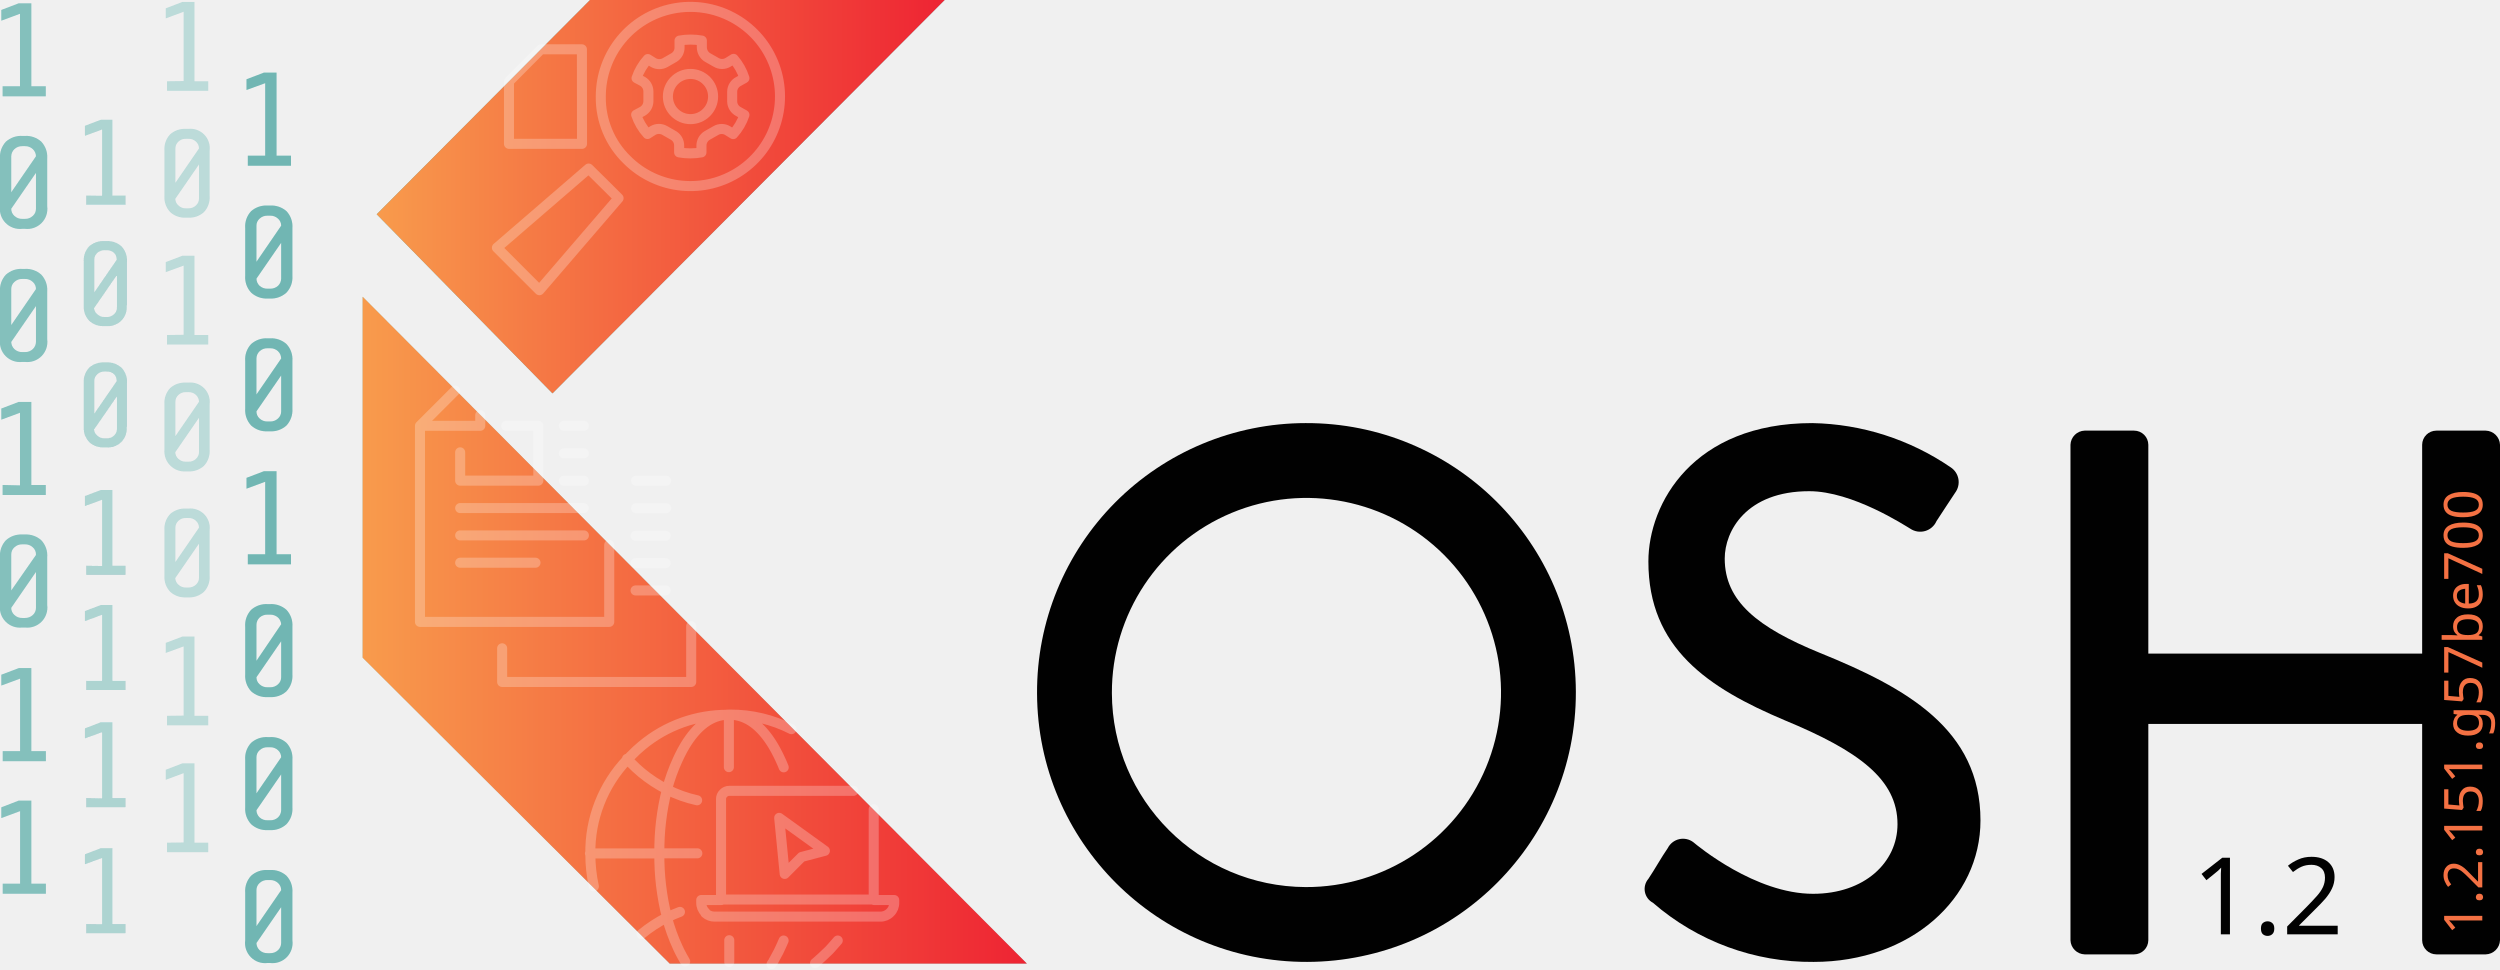
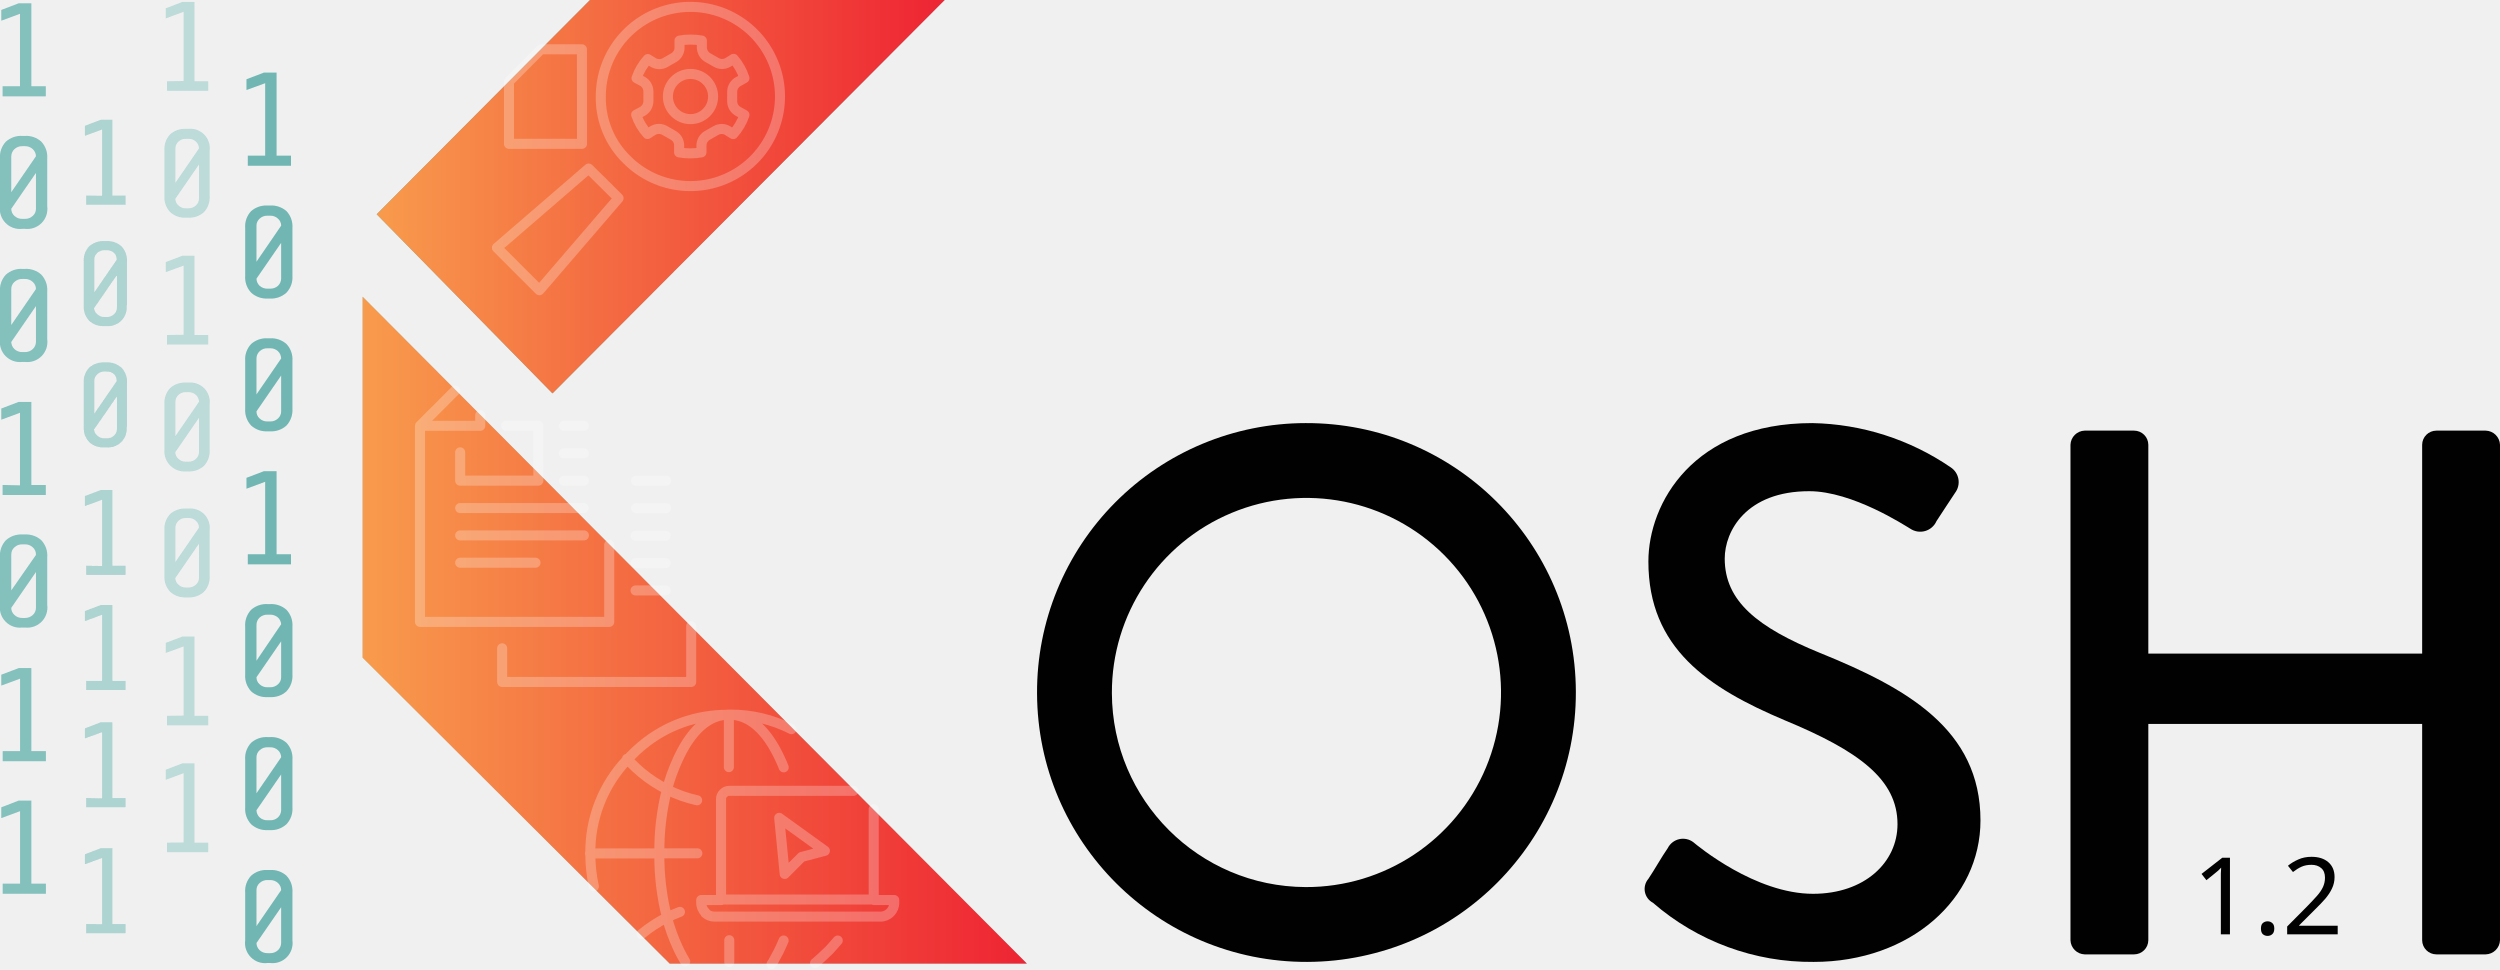
<svg xmlns="http://www.w3.org/2000/svg" xmlns:xlink="http://www.w3.org/1999/xlink" viewBox="0 0 248.88 96.48" version="1.1" id="svg4966">
  <defs id="defs4779">
    <style id="style4771">.cls-1{isolation:isolate;}.cls-2{fill:#010101;}.cls-10,.cls-12,.cls-3{fill:#afdedc;}.cls-10,.cls-11,.cls-12,.cls-13,.cls-3,.cls-9{mix-blend-mode:multiply;}.cls-4{fill:url(#New_Gradient_Swatch_copy_3);}.cls-5{fill:url(#New_Gradient_Swatch_copy_3-2);}.cls-6{opacity:0.25;}.cls-7,.cls-8{fill:none;stroke:#fff;stroke-linecap:round;stroke-linejoin:round;}.cls-7{fill-rule:evenodd;}.cls-10{opacity:0.7;}.cls-11,.cls-12{opacity:0.5;}.cls-13{opacity:0.65;}</style>
    <linearGradient id="New_Gradient_Swatch_copy_3" x1="37.5" y1="19.58" x2="94.04" y2="19.58" gradientUnits="userSpaceOnUse">
      <stop offset="0" stop-color="#f89b4c" id="stop4773" />
      <stop offset="1" stop-color="#ee2433" id="stop4775" />
    </linearGradient>
    <linearGradient id="New_Gradient_Swatch_copy_3-2" x1="36.1" y1="62.73" x2="102.23" y2="62.73" xlink:href="#New_Gradient_Swatch_copy_3" />
    <linearGradient xlink:href="#New_Gradient_Swatch_copy_3" id="linearGradient4972" gradientUnits="userSpaceOnUse" x1="37.5" y1="19.58" x2="94.04" y2="19.58" />
  </defs>
  <path class="cls-2" d="m 129.98,42.12 a 26.82,26.82 0 1 1 -26.74,26.89 26.77,26.77 0 0 1 26.74,-26.89 z m 0,46.19 a 19.37,19.37 0 1 0 -19.29,-19.3 19.37,19.37 0 0 0 19.29,19.3 z" id="path4781" style="isolation:isolate;fill:#010101" />
  <path class="cls-2" d="m 164.1,87.49 c 0.67,-1 1.26,-2.09 1.93,-3.06 a 1.7,1.7 0 0 1 2.54,-0.59 c 0.44,0.37 6.18,5.14 11.92,5.14 5.14,0 8.41,-3.13 8.41,-6.93 0,-4.47 -3.87,-7.3 -11.24,-10.35 -7.6,-3.21 -13.56,-7.16 -13.56,-15.8 0,-5.81 4.47,-13.78 16.31,-13.78 a 25.21,25.21 0 0 1 13.78,4.4 1.76,1.76 0 0 1 0.45,2.53 c -0.6,0.89 -1.27,1.94 -1.86,2.83 a 1.77,1.77 0 0 1 -2.61,0.75 c -0.52,-0.3 -5.74,-3.73 -10.06,-3.73 -6.25,0 -8.41,3.95 -8.41,6.71 0,4.24 3.27,6.85 9.46,9.38 8.64,3.5 16,7.6 16,16.69 0,7.75 -6.92,14.08 -16.61,14.08 a 24.07,24.07 0 0 1 -16,-5.89 1.55,1.55 0 0 1 -0.45,-2.38 z" id="path4783" style="isolation:isolate;fill:#010101" />
  <polygon class="cls-3" points="36.1,29.54 36.1,65.47 66.67,95.93 102.23,95.93 " id="polygon4793" style="isolation:isolate;mix-blend-mode:multiply;fill:#afdedc" />
  <polygon class="cls-3" points="55,39.16 94.04,0 58.74,0 37.5,21.33 " id="polygon4795" style="isolation:isolate;mix-blend-mode:multiply;fill:#afdedc" />
  <polygon class="cls-3" points="55,39.16 94.04,0 58.74,0 37.5,21.33 " id="polygon4797" style="isolation:isolate;mix-blend-mode:multiply;fill:#afdedc" />
  <polygon class="cls-4" points="55,39.16 94.04,0 58.74,0 37.5,21.33 " id="polygon4799" style="isolation:isolate;fill:url(#linearGradient4972)" />
  <polygon class="cls-5" points="36.1,29.54 36.1,65.47 66.67,95.93 102.23,95.93 " id="polygon4801" style="isolation:isolate;fill:url(#New_Gradient_Swatch_copy_3-2)" />
  <g class="cls-6" id="g4805" style="opacity:0.25;isolation:isolate">
    <path class="cls-7" d="m 140,443.25 v 2.82 h 7.78 v -5.46 h -3.2 m 7.74,5.47 h -2 m 0,-2.73 h 2 m 0,-2.74 h -2 M 140,448.8 h 12.3 M 142,439.55 v 1.06 h -6 v 19.52 h 18.84 v -7.67 M 136,440.61 l 3.51,-3.51 m 18,11.71 h 3 m 0,-2.73 h -3 m -13.33,16.68 v 3.35 H 163 v -5.56 m -23,-6.31 h 7.5 m 4.82,-2.72 H 140 m 20.46,5.48 h -3 m 0,-2.72 h 3 m 0,-2.72 h -3" transform="translate(-94.19,-398.22)" id="path4803" style="fill:none;fill-rule:evenodd;stroke:#ffffff;stroke-linecap:round;stroke-linejoin:round" />
  </g>
  <g class="cls-6" id="g4815" style="opacity:0.25;isolation:isolate">
    <polygon class="cls-8" points="50.67,8.11 50.67,14.32 57.94,14.32 57.93,4.91 53.85,4.91 " id="polygon4807" style="fill:none;stroke:#ffffff;stroke-linecap:round;stroke-linejoin:round" />
    <path class="cls-8" d="m 154.27,416.46 -1.48,-1.46 -9.13,7.88 v 0 l 4.23,4.23 v 0 l 7.88,-9.16 z" transform="translate(-94.19,-398.22)" id="path4809" style="fill:none;stroke:#ffffff;stroke-linecap:round;stroke-linejoin:round" />
    <path class="cls-8" d="m 156.62,414.14 a 8.92,8.92 0 1 0 -2.62,-6.31 8.6,8.6 0 0 0 2.62,6.31 z m 1.54,-7.82 -0.6,-0.32 a 5.42,5.42 0 0 1 1.12,-1.9 l 0.56,0.35 a 1.17,1.17 0 0 0 1.17,0 l 0.89,-0.51 a 1.15,1.15 0 0 0 0.54,-1 v -0.68 a 6.21,6.21 0 0 1 2.22,0 v 0.67 a 1.19,1.19 0 0 0 0.55,1 l 0.88,0.5 a 1.15,1.15 0 0 0 1.17,0 l 0.56,-0.35 a 5.4,5.4 0 0 1 1.08,1.92 l -0.59,0.33 a 1.16,1.16 0 0 0 -0.63,1 v 1 a 1.16,1.16 0 0 0 0.63,1 l 0.59,0.33 a 5.4,5.4 0 0 1 -1.12,1.91 l -0.56,-0.35 a 1.15,1.15 0 0 0 -1.17,0 l -0.88,0.5 a 1.18,1.18 0 0 0 -0.55,1 v 0.67 a 6.21,6.21 0 0 1 -2.22,0 v -0.67 a 1.15,1.15 0 0 0 -0.54,-1 l -0.89,-0.51 a 1.17,1.17 0 0 0 -1.17,0 l -0.55,0.35 a 5.38,5.38 0 0 1 -1.13,-1.92 l 0.6,-0.32 a 1.17,1.17 0 0 0 0.62,-1 v -1 a 1.17,1.17 0 0 0 -0.58,-1 z" transform="translate(-94.19,-398.22)" id="path4811" style="fill:none;stroke:#ffffff;stroke-linecap:round;stroke-linejoin:round" />
    <path class="cls-8" d="m 162.93,410.08 a 2.25,2.25 0 0 0 2.25,-2.25 2.25,2.25 0 1 0 -4.5,0 2.25,2.25 0 0 0 2.25,2.25 z" transform="translate(-94.19,-398.22)" id="path4813" style="fill:none;stroke:#ffffff;stroke-linecap:round;stroke-linejoin:round" />
  </g>
  <g class="cls-6" id="g4819" style="opacity:0.25;isolation:isolate">
    <path class="cls-7" d="m 166.75,474.59 v -5.22 h -0.16 c -1.6,0.06 -3,1.09 -4.2,3.07 -0.18,0.3 -0.36,0.63 -0.54,1 l -0.18,0.38 a 18.09,18.09 0 0 0 -1.08,3 12.61,12.61 0 0 0 3,1.07 m 3.14,-8.53 h 0.16 a 13.34,13.34 0 0 1 6.09,1.45 m 6.17,6.14 h -12.37 a 0.79,0.79 0 0 0 -0.57,0.25 0.76,0.76 0 0 0 -0.24,0.57 v 10 h 15.2 v -9 m -7.17,4.76 -1.69,1.69 -0.55,-5.58 4.55,3.28 z m -7.05,-14.16 c 1.6,0.06 3,1.09 4.2,3.07 0.18,0.3 0.36,0.63 0.54,1 l 0.18,0.38 c 0.12,0.26 0.24,0.52 0.34,0.79 m -18.9,11.85 a 14.8,14.8 0 0 1 -0.35,-3.23 v 0 a 13.32,13.32 0 0 1 3.68,-9.4 l 0.37,-0.38 a 14.06,14.06 0 0 1 1.08,-1 13.22,13.22 0 0 1 8.54,-3.07 M 161.88,489 a 12.26,12.26 0 0 0 -1.29,0.56 17.67,17.67 0 0 0 1.08,3 l 0.18,0.38 c 0.18,0.35 0.36,0.68 0.55,1 m -4.35,-2.73 a 13.68,13.68 0 0 1 2.54,-1.66 24.73,24.73 0 0 1 -0.76,-6.37 h -6.91 m 7.67,-6.38 a 24.78,24.78 0 0 0 -0.76,6.37 h 3.78 m -7,-9.41 0.37,0.39 a 14.06,14.06 0 0 0 1.08,1 13.68,13.68 0 0 0 2.54,1.66 m 10.4,17.39 0.08,-0.12 a 0.41,0.41 0 0 1 0.07,-0.11 q 0.27,-0.47 0.54,-1 l 0.18,-0.38 c 0.12,-0.24 0.22,-0.49 0.33,-0.74 m 5.39,0 c -0.21,0.25 -0.43,0.5 -0.65,0.74 -0.22,0.24 -0.24,0.26 -0.37,0.38 q -0.53,0.52 -1.08,1 l -0.16,0.13 M 166,487.82 h -2 v 0.24 a 1.31,1.31 0 0 0 0.41,1 v 0.06 a 1.34,1.34 0 0 0 0.92,0.35 h 16.48 a 1.32,1.32 0 0 0 1,-0.41 1.3,1.3 0 0 0 0.4,-1 v -0.24 h -2 m -14.42,4 V 494" transform="translate(-94.19,-398.22)" id="path4817" style="fill:none;fill-rule:evenodd;stroke:#ffffff;stroke-linecap:round;stroke-linejoin:round" />
  </g>
  <g class="cls-9" id="g4835" style="isolation:isolate;mix-blend-mode:multiply">
    <path class="cls-3" d="m 94.45,406.81 v 1 h 4.3 v -1 h -1.44 v -8.26 h -1.26 l -1.73,0.66 v 1.07 l 1.86,-0.69 v 7.22 z" transform="translate(-94.19,-398.22)" id="path4821" style="mix-blend-mode:multiply;fill:#afdedc" />
    <path class="cls-3" d="M 98.89,418.78 V 414 a 2.21,2.21 0 0 0 -0.59,-1.68 2.26,2.26 0 0 0 -1.63,-0.57 h -0.26 a 2.26,2.26 0 0 0 -1.63,0.57 2.21,2.21 0 0 0 -0.59,1.68 v 4.76 a 2,2 0 0 0 2.22,2.24 h 0.26 a 2,2 0 0 0 2.22,-2.25 z m -1.12,-5 -2.46,3.58 v -3.58 a 1,1 0 0 1 0.31,-0.71 1.09,1.09 0 0 1 0.79,-0.3 h 0.26 a 1.09,1.09 0 0 1 0.79,0.3 1,1 0 0 1 0.31,0.7 z m -2.46,5.22 2.46,-3.57 V 419 a 0.93,0.93 0 0 1 -0.31,0.71 1.09,1.09 0 0 1 -0.79,0.3 h -0.26 a 1.09,1.09 0 0 1 -0.79,-0.3 0.93,0.93 0 0 1 -0.31,-0.71 z" transform="translate(-94.19,-398.22)" id="path4823" style="mix-blend-mode:multiply;fill:#afdedc" />
    <path class="cls-3" d="m 98.89,432 v -4.76 a 2.21,2.21 0 0 0 -0.59,-1.68 2.26,2.26 0 0 0 -1.63,-0.57 h -0.26 a 2.26,2.26 0 0 0 -1.63,0.57 2.21,2.21 0 0 0 -0.59,1.68 V 432 a 2,2 0 0 0 2.22,2.25 h 0.26 A 2,2 0 0 0 98.89,432 Z m -1.12,-5 -2.46,3.58 V 427 a 0.93,0.93 0 0 1 0.31,-0.71 1.09,1.09 0 0 1 0.79,-0.3 h 0.26 a 1.09,1.09 0 0 1 0.79,0.3 0.93,0.93 0 0 1 0.31,0.71 z m -2.46,5.26 2.46,-3.57 v 3.57 a 1,1 0 0 1 -0.31,0.71 1.09,1.09 0 0 1 -0.79,0.3 h -0.26 a 1.09,1.09 0 0 1 -0.79,-0.3 1,1 0 0 1 -0.31,-0.71 z" transform="translate(-94.19,-398.22)" id="path4825" style="mix-blend-mode:multiply;fill:#afdedc" />
    <path class="cls-3" d="m 94.45,446.5 v 1 h 4.3 v -1 h -1.44 v -8.27 h -1.26 l -1.73,0.66 V 440 l 1.86,-0.69 v 7.23 z" transform="translate(-94.19,-398.22)" id="path4827" style="mix-blend-mode:multiply;fill:#afdedc" />
    <path class="cls-3" d="m 98.89,458.47 v -4.76 A 2.21,2.21 0 0 0 98.3,452 2.26,2.26 0 0 0 96.67,451.43 h -0.26 a 2.26,2.26 0 0 0 -1.63,0.57 2.21,2.21 0 0 0 -0.59,1.68 v 4.76 a 2,2 0 0 0 2.22,2.25 h 0.26 a 2,2 0 0 0 2.22,-2.25 z m -1.12,-5 -2.46,3.53 v -3.58 a 0.93,0.93 0 0 1 0.31,-0.71 1.09,1.09 0 0 1 0.79,-0.3 h 0.26 a 1.09,1.09 0 0 1 0.79,0.3 0.93,0.93 0 0 1 0.31,0.75 z m -2.46,5.26 2.46,-3.57 v 3.57 a 0.93,0.93 0 0 1 -0.31,0.71 1.09,1.09 0 0 1 -0.79,0.3 h -0.26 a 1.09,1.09 0 0 1 -0.79,-0.3 0.93,0.93 0 0 1 -0.31,-0.72 z" transform="translate(-94.19,-398.22)" id="path4829" style="mix-blend-mode:multiply;fill:#afdedc" />
    <path class="cls-3" d="m 94.46,473 v 1 h 4.3 v -1 h -1.45 v -8.27 h -1.25 l -1.74,0.66 v 1.08 l 1.87,-0.69 V 473 Z" transform="translate(-94.19,-398.22)" id="path4831" style="mix-blend-mode:multiply;fill:#afdedc" />
    <path class="cls-3" d="m 94.46,486.19 v 1 h 4.3 v -1 h -1.45 v -8.27 h -1.25 l -1.74,0.67 v 1.07 l 1.87,-0.69 v 7.22 z" transform="translate(-94.19,-398.22)" id="path4833" style="mix-blend-mode:multiply;fill:#afdedc" />
  </g>
  <g class="cls-9" id="g4851" style="isolation:isolate;mix-blend-mode:multiply">
    <path class="cls-3" d="m 118.86,413.72 v 1 h 4.3 v -1 h -1.44 v -8.27 h -1.26 l -1.73,0.66 v 1.07 l 1.86,-0.68 v 7.22 z" transform="translate(-94.19,-398.22)" id="path4837" style="mix-blend-mode:multiply;fill:#afdedc" />
    <path class="cls-3" d="m 123.3,425.69 v -4.77 a 2.21,2.21 0 0 0 -0.59,-1.68 2.3,2.3 0 0 0 -1.63,-0.56 h -0.26 a 2.3,2.3 0 0 0 -1.63,0.56 2.21,2.21 0 0 0 -0.59,1.68 v 4.77 a 2.2,2.2 0 0 0 0.6,1.67 2.26,2.26 0 0 0 1.62,0.58 h 0.26 a 2.26,2.26 0 0 0 1.62,-0.58 2.2,2.2 0 0 0 0.6,-1.67 z m -1.12,-5 -2.46,3.59 v -3.59 a 0.91,0.91 0 0 1 0.31,-0.7 1.09,1.09 0 0 1 0.79,-0.3 h 0.26 a 1.09,1.09 0 0 1 0.79,0.3 0.91,0.91 0 0 1 0.31,0.68 z m -2.46,5.27 2.46,-3.57 v 3.57 a 1,1 0 0 1 -0.31,0.71 1.13,1.13 0 0 1 -0.79,0.29 h -0.26 a 1.13,1.13 0 0 1 -0.79,-0.29 1,1 0 0 1 -0.31,-0.73 z" transform="translate(-94.19,-398.22)" id="path4839" style="mix-blend-mode:multiply;fill:#afdedc" />
    <path class="cls-3" d="m 123.3,438.91 v -4.76 a 2.21,2.21 0 0 0 -0.59,-1.68 2.26,2.26 0 0 0 -1.63,-0.57 h -0.26 a 2.26,2.26 0 0 0 -1.63,0.57 2.21,2.21 0 0 0 -0.59,1.68 v 4.76 a 2.23,2.23 0 0 0 0.6,1.68 2.26,2.26 0 0 0 1.62,0.57 h 0.26 a 2.26,2.26 0 0 0 1.62,-0.57 2.23,2.23 0 0 0 0.6,-1.68 z m -1.12,-5 -2.46,3.58 v -3.59 a 1,1 0 0 1 0.31,-0.71 1.09,1.09 0 0 1 0.79,-0.3 h 0.26 a 1.09,1.09 0 0 1 0.79,0.3 1,1 0 0 1 0.31,0.71 z m -2.46,5.26 2.46,-3.57 v 3.57 a 0.93,0.93 0 0 1 -0.31,0.71 1.09,1.09 0 0 1 -0.79,0.3 h -0.26 a 1.09,1.09 0 0 1 -0.79,-0.3 0.93,0.93 0 0 1 -0.31,-0.72 z" transform="translate(-94.19,-398.22)" id="path4841" style="mix-blend-mode:multiply;fill:#afdedc" />
    <path class="cls-3" d="m 118.86,453.4 v 1 h 4.3 v -1 h -1.44 v -8.27 h -1.26 l -1.73,0.66 v 1.08 l 1.86,-0.69 v 7.22 z" transform="translate(-94.19,-398.22)" id="path4843" style="mix-blend-mode:multiply;fill:#afdedc" />
    <path class="cls-3" d="m 123.3,465.37 v -4.76 a 2.21,2.21 0 0 0 -0.59,-1.68 2.26,2.26 0 0 0 -1.63,-0.57 h -0.26 a 2.26,2.26 0 0 0 -1.63,0.57 2.21,2.21 0 0 0 -0.59,1.68 v 4.76 a 2.23,2.23 0 0 0 0.6,1.68 2.26,2.26 0 0 0 1.62,0.57 h 0.26 a 2.26,2.26 0 0 0 1.62,-0.57 2.23,2.23 0 0 0 0.6,-1.68 z m -1.12,-5 -2.46,3.63 v -3.59 a 1,1 0 0 1 0.31,-0.71 1.13,1.13 0 0 1 0.79,-0.29 h 0.26 a 1.13,1.13 0 0 1 0.79,0.29 1,1 0 0 1 0.31,0.66 z m -2.46,5.27 2.46,-3.58 v 3.58 a 0.91,0.91 0 0 1 -0.31,0.7 1.09,1.09 0 0 1 -0.79,0.3 h -0.26 a 1.09,1.09 0 0 1 -0.79,-0.3 0.91,0.91 0 0 1 -0.31,-0.71 z" transform="translate(-94.19,-398.22)" id="path4845" style="mix-blend-mode:multiply;fill:#afdedc" />
    <path class="cls-3" d="m 123.3,478.61 v -4.76 a 2.21,2.21 0 0 0 -0.59,-1.68 2.26,2.26 0 0 0 -1.63,-0.57 h -0.26 a 2.26,2.26 0 0 0 -1.63,0.57 2.21,2.21 0 0 0 -0.59,1.68 v 4.76 a 2.2,2.2 0 0 0 0.6,1.67 2.26,2.26 0 0 0 1.62,0.58 h 0.26 a 2.26,2.26 0 0 0 1.62,-0.58 2.2,2.2 0 0 0 0.6,-1.67 z m -1.12,-5 -2.46,3.59 v -3.59 a 0.93,0.93 0 0 1 0.31,-0.7 1.09,1.09 0 0 1 0.79,-0.3 h 0.26 a 1.09,1.09 0 0 1 0.79,0.3 0.93,0.93 0 0 1 0.31,0.68 z m -2.46,5.27 2.46,-3.57 v 3.57 a 1,1 0 0 1 -0.31,0.71 1.09,1.09 0 0 1 -0.79,0.29 h -0.26 a 1.09,1.09 0 0 1 -0.79,-0.29 1,1 0 0 1 -0.31,-0.73 z" transform="translate(-94.19,-398.22)" id="path4847" style="mix-blend-mode:multiply;fill:#afdedc" />
    <path class="cls-3" d="m 123.3,491.84 v -4.76 a 2.21,2.21 0 0 0 -0.59,-1.68 2.26,2.26 0 0 0 -1.63,-0.57 h -0.26 a 2.26,2.26 0 0 0 -1.63,0.57 2.21,2.21 0 0 0 -0.59,1.68 v 4.76 a 2,2 0 0 0 2.22,2.25 h 0.26 a 2,2 0 0 0 2.22,-2.25 z m -1.12,-5 -2.46,3.58 v -3.58 a 0.93,0.93 0 0 1 0.31,-0.71 1.09,1.09 0 0 1 0.79,-0.3 h 0.26 a 1.09,1.09 0 0 1 0.79,0.3 0.93,0.93 0 0 1 0.31,0.7 z m -2.46,5.26 2.46,-3.57 v 3.57 a 1,1 0 0 1 -0.31,0.71 1.09,1.09 0 0 1 -0.79,0.3 h -0.26 a 1.09,1.09 0 0 1 -0.79,-0.3 1,1 0 0 1 -0.31,-0.72 z" transform="translate(-94.19,-398.22)" id="path4849" style="mix-blend-mode:multiply;fill:#afdedc" />
  </g>
  <path class="cls-10" d="m 16.63,8.09 v 0.95 h 4.1 V 8.09 h -1.37 v -7.9 h -1.2 L 16.5,0.83 v 1 l 1.78,-0.66 v 6.9 z" id="path4853" style="opacity:0.7;isolation:isolate;mix-blend-mode:multiply;fill:#afdedc" />
  <path class="cls-10" d="M 20.87,19.53 V 14.98 A 1.93,1.93 0 0 0 18.75,12.83 H 18.5 a 2.18,2.18 0 0 0 -1.56,0.54 2.14,2.14 0 0 0 -0.57,1.61 v 4.55 a 2.11,2.11 0 0 0 0.58,1.59 2.13,2.13 0 0 0 1.55,0.55 h 0.25 a 2.15,2.15 0 0 0 1.55,-0.55 2.1,2.1 0 0 0 0.57,-1.59 z m -1.06,-4.75 -2.35,3.42 v -3.42 a 0.91,0.91 0 0 1 0.3,-0.68 1,1 0 0 1 0.75,-0.28 h 0.25 a 1,1 0 0 1 0.75,0.28 0.91,0.91 0 0 1 0.3,0.68 z m -2.35,5 2.35,-3.41 v 3.41 a 0.89,0.89 0 0 1 -0.3,0.67 1.05,1.05 0 0 1 -0.75,0.29 h -0.25 a 1,1 0 0 1 -0.75,-0.29 0.89,0.89 0 0 1 -0.31,-0.67 z" id="path4855" style="opacity:0.7;isolation:isolate;mix-blend-mode:multiply;fill:#afdedc" />
  <path class="cls-10" d="m 16.63,33.35 v 0.95 h 4.1 v -0.95 h -1.37 v -7.89 h -1.2 l -1.66,0.63 v 1 l 1.78,-0.65 v 6.89 z" id="path4857" style="opacity:0.7;isolation:isolate;mix-blend-mode:multiply;fill:#afdedc" />
  <path class="cls-10" d="M 20.87,44.78 V 40.24 A 1.93,1.93 0 0 0 18.75,38.09 H 18.5 a 2.18,2.18 0 0 0 -1.56,0.54 2.14,2.14 0 0 0 -0.57,1.61 v 4.54 a 2,2 0 0 0 2.13,2.15 h 0.25 a 2.15,2.15 0 0 0 1.55,-0.55 2.11,2.11 0 0 0 0.57,-1.6 z M 19.81,40 17.46,43.42 V 40 a 0.91,0.91 0 0 1 0.3,-0.68 1,1 0 0 1 0.75,-0.28 h 0.25 a 1,1 0 0 1 0.75,0.28 0.91,0.91 0 0 1 0.3,0.68 z m -2.35,5 2.35,-3.41 V 45 a 0.9,0.9 0 0 1 -0.3,0.68 1,1 0 0 1 -0.75,0.28 h -0.25 a 1,1 0 0 1 -0.75,-0.28 0.9,0.9 0 0 1 -0.31,-0.66 z" id="path4859" style="opacity:0.7;isolation:isolate;mix-blend-mode:multiply;fill:#afdedc" />
  <path class="cls-10" d="m 16.63,71.26 v 0.95 h 4.1 v -0.95 h -1.37 v -7.89 h -1.2 L 16.5,64 v 1 l 1.78,-0.65 v 6.89 z" id="path4861" style="opacity:0.7;isolation:isolate;mix-blend-mode:multiply;fill:#afdedc" />
  <path class="cls-10" d="M 20.87,57.32 V 52.78 A 1.93,1.93 0 0 0 18.75,50.63 H 18.5 a 2.18,2.18 0 0 0 -1.56,0.54 2.14,2.14 0 0 0 -0.57,1.61 v 4.55 a 2.09,2.09 0 0 0 0.58,1.59 2.13,2.13 0 0 0 1.55,0.55 h 0.25 a 2.15,2.15 0 0 0 1.55,-0.55 2.09,2.09 0 0 0 0.57,-1.6 z m -1.06,-4.79 -2.35,3.42 v -3.42 a 0.91,0.91 0 0 1 0.3,-0.68 1,1 0 0 1 0.75,-0.28 h 0.25 a 1,1 0 0 1 0.75,0.28 0.91,0.91 0 0 1 0.3,0.68 z m -2.35,5 2.35,-3.41 v 3.41 a 0.89,0.89 0 0 1 -0.3,0.67 1.05,1.05 0 0 1 -0.75,0.29 H 18.51 A 1,1 0 0 1 17.76,58.2 0.89,0.89 0 0 1 17.45,57.56 Z" id="path4863" style="opacity:0.7;isolation:isolate;mix-blend-mode:multiply;fill:#afdedc" />
  <path class="cls-10" d="m 16.63,83.89 v 0.95 h 4.1 v -0.95 h -1.37 v -7.9 h -1.2 l -1.66,0.64 v 1 l 1.78,-0.66 v 6.9 z" id="path4865" style="opacity:0.7;isolation:isolate;mix-blend-mode:multiply;fill:#afdedc" />
  <g class="cls-11" id="g4881" style="opacity:0.5;isolation:isolate;mix-blend-mode:multiply">
    <path class="cls-12" d="m 102.77,417.69 v 0.91 h 3.92 v -0.91 h -1.31 v -7.55 h -1.15 l -1.58,0.6 v 1 l 1.7,-0.63 v 6.6 z" transform="translate(-94.19,-398.22)" id="path4867" style="opacity:0.5;mix-blend-mode:multiply;fill:#afdedc" />
    <path class="cls-12" d="m 106.83,428.63 v -4.35 a 2,2 0 0 0 -0.55,-1.54 2.07,2.07 0 0 0 -1.48,-0.52 h -0.24 a 2.09,2.09 0 0 0 -1.49,0.52 2,2 0 0 0 -0.54,1.54 v 4.35 a 2,2 0 0 0 0.55,1.53 2,2 0 0 0 1.48,0.52 h 0.24 a 1.86,1.86 0 0 0 2,-2.05 z m -1,-4.58 -2.25,3.27 v -3.27 a 0.87,0.87 0 0 1 0.29,-0.65 1,1 0 0 1 0.72,-0.27 h 0.24 a 1,1 0 0 1 0.72,0.27 0.86,0.86 0 0 1 0.25,0.65 z m -2.25,4.81 2.25,-3.26 v 3.26 a 0.84,0.84 0 0 1 -0.28,0.64 1,1 0 0 1 -0.72,0.28 h -0.24 a 1,1 0 0 1 -0.72,-0.28 0.85,0.85 0 0 1 -0.32,-0.64 z" transform="translate(-94.19,-398.22)" id="path4869" style="opacity:0.5;mix-blend-mode:multiply;fill:#afdedc" />
    <path class="cls-12" d="m 102.77,466 v 0.91 h 3.92 V 466 h -1.31 v -7.55 h -1.15 l -1.58,0.6 v 1 l 1.7,-0.63 V 466 Z" transform="translate(-94.19,-398.22)" id="path4871" style="opacity:0.5;mix-blend-mode:multiply;fill:#afdedc" />
    <path class="cls-12" d="m 102.77,490.21 v 0.91 h 3.92 v -0.91 h -1.31 v -7.55 h -1.15 l -1.58,0.6 v 1 l 1.7,-0.63 v 6.6 z" transform="translate(-94.19,-398.22)" id="path4873" style="opacity:0.5;mix-blend-mode:multiply;fill:#afdedc" />
    <path class="cls-12" d="m 102.77,454.54 v 0.91 h 3.92 v -0.91 h -1.31 V 447 h -1.15 l -1.58,0.6 v 1 l 1.7,-0.63 v 6.6 z" transform="translate(-94.19,-398.22)" id="path4875" style="opacity:0.5;mix-blend-mode:multiply;fill:#afdedc" />
    <path class="cls-12" d="m 106.83,440.71 v -4.35 a 2,2 0 0 0 -0.55,-1.54 2.07,2.07 0 0 0 -1.48,-0.52 h -0.24 a 2.09,2.09 0 0 0 -1.49,0.52 2,2 0 0 0 -0.54,1.54 v 4.35 a 2,2 0 0 0 0.55,1.53 2,2 0 0 0 1.48,0.52 h 0.24 a 1.86,1.86 0 0 0 2,-2.05 z m -1,-4.58 -2.25,3.27 v -3.27 a 0.87,0.87 0 0 1 0.29,-0.65 1,1 0 0 1 0.72,-0.27 h 0.24 a 1,1 0 0 1 0.72,0.27 0.86,0.86 0 0 1 0.25,0.65 z m -2.25,4.81 2.25,-3.26 v 3.26 a 0.84,0.84 0 0 1 -0.28,0.64 1,1 0 0 1 -0.72,0.28 h -0.24 a 1,1 0 0 1 -0.72,-0.28 0.85,0.85 0 0 1 -0.32,-0.64 z" transform="translate(-94.19,-398.22)" id="path4877" style="opacity:0.5;mix-blend-mode:multiply;fill:#afdedc" />
    <path class="cls-12" d="m 102.77,477.67 v 0.91 h 3.92 v -0.91 h -1.31 v -7.55 h -1.15 l -1.58,0.61 v 1 l 1.7,-0.62 v 6.59 z" transform="translate(-94.19,-398.22)" id="path4879" style="opacity:0.5;mix-blend-mode:multiply;fill:#afdedc" />
  </g>
  <g class="cls-11" id="g4897" style="opacity:0.5;isolation:isolate;mix-blend-mode:multiply">
    <path class="cls-12" d="m 102.77,417.69 v 0.91 h 3.92 v -0.91 h -1.31 v -7.55 h -1.15 l -1.58,0.6 v 1 l 1.7,-0.63 v 6.6 z" transform="translate(-94.19,-398.22)" id="path4883" style="opacity:0.5;mix-blend-mode:multiply;fill:#afdedc" />
    <path class="cls-12" d="m 106.83,428.63 v -4.35 a 2,2 0 0 0 -0.55,-1.54 2.07,2.07 0 0 0 -1.48,-0.52 h -0.24 a 2.09,2.09 0 0 0 -1.49,0.52 2,2 0 0 0 -0.54,1.54 v 4.35 a 2,2 0 0 0 0.55,1.53 2,2 0 0 0 1.48,0.52 h 0.24 a 1.86,1.86 0 0 0 2,-2.05 z m -1,-4.58 -2.25,3.27 v -3.27 a 0.87,0.87 0 0 1 0.29,-0.65 1,1 0 0 1 0.72,-0.27 h 0.24 a 1,1 0 0 1 0.72,0.27 0.86,0.86 0 0 1 0.25,0.65 z m -2.25,4.81 2.25,-3.26 v 3.26 a 0.84,0.84 0 0 1 -0.28,0.64 1,1 0 0 1 -0.72,0.28 h -0.24 a 1,1 0 0 1 -0.72,-0.28 0.85,0.85 0 0 1 -0.32,-0.64 z" transform="translate(-94.19,-398.22)" id="path4885" style="opacity:0.5;mix-blend-mode:multiply;fill:#afdedc" />
    <path class="cls-12" d="m 102.77,466 v 0.91 h 3.92 V 466 h -1.31 v -7.55 h -1.15 l -1.58,0.6 v 1 l 1.7,-0.63 V 466 Z" transform="translate(-94.19,-398.22)" id="path4887" style="opacity:0.5;mix-blend-mode:multiply;fill:#afdedc" />
    <path class="cls-12" d="m 102.77,490.21 v 0.91 h 3.92 v -0.91 h -1.31 v -7.55 h -1.15 l -1.58,0.6 v 1 l 1.7,-0.63 v 6.6 z" transform="translate(-94.19,-398.22)" id="path4889" style="opacity:0.5;mix-blend-mode:multiply;fill:#afdedc" />
    <path class="cls-12" d="m 102.77,454.54 v 0.91 h 3.92 v -0.91 h -1.31 V 447 h -1.15 l -1.58,0.6 v 1 l 1.7,-0.63 v 6.6 z" transform="translate(-94.19,-398.22)" id="path4891" style="opacity:0.5;mix-blend-mode:multiply;fill:#afdedc" />
    <path class="cls-12" d="m 106.83,440.71 v -4.35 a 2,2 0 0 0 -0.55,-1.54 2.07,2.07 0 0 0 -1.48,-0.52 h -0.24 a 2.09,2.09 0 0 0 -1.49,0.52 2,2 0 0 0 -0.54,1.54 v 4.35 a 2,2 0 0 0 0.55,1.53 2,2 0 0 0 1.48,0.52 h 0.24 a 1.86,1.86 0 0 0 2,-2.05 z m -1,-4.58 -2.25,3.27 v -3.27 a 0.87,0.87 0 0 1 0.29,-0.65 1,1 0 0 1 0.72,-0.27 h 0.24 a 1,1 0 0 1 0.72,0.27 0.86,0.86 0 0 1 0.25,0.65 z m -2.25,4.81 2.25,-3.26 v 3.26 a 0.84,0.84 0 0 1 -0.28,0.64 1,1 0 0 1 -0.72,0.28 h -0.24 a 1,1 0 0 1 -0.72,-0.28 0.85,0.85 0 0 1 -0.32,-0.64 z" transform="translate(-94.19,-398.22)" id="path4893" style="opacity:0.5;mix-blend-mode:multiply;fill:#afdedc" />
    <path class="cls-12" d="m 102.77,477.67 v 0.91 h 3.92 v -0.91 h -1.31 v -7.55 h -1.15 l -1.58,0.61 v 1 l 1.7,-0.62 v 6.59 z" transform="translate(-94.19,-398.22)" id="path4895" style="opacity:0.5;mix-blend-mode:multiply;fill:#afdedc" />
  </g>
  <g class="cls-11" id="g4913" style="opacity:0.5;isolation:isolate;mix-blend-mode:multiply">
    <path class="cls-12" d="m 102.77,417.69 v 0.91 h 3.92 v -0.91 h -1.31 v -7.55 h -1.15 l -1.58,0.6 v 1 l 1.7,-0.63 v 6.6 z" transform="translate(-94.19,-398.22)" id="path4899" style="opacity:0.5;mix-blend-mode:multiply;fill:#afdedc" />
    <path class="cls-12" d="m 106.83,428.63 v -4.35 a 2,2 0 0 0 -0.55,-1.54 2.07,2.07 0 0 0 -1.48,-0.52 h -0.24 a 2.09,2.09 0 0 0 -1.49,0.52 2,2 0 0 0 -0.54,1.54 v 4.35 a 2,2 0 0 0 0.55,1.53 2,2 0 0 0 1.48,0.52 h 0.24 a 1.86,1.86 0 0 0 2,-2.05 z m -1,-4.58 -2.25,3.27 v -3.27 a 0.87,0.87 0 0 1 0.29,-0.65 1,1 0 0 1 0.72,-0.27 h 0.24 a 1,1 0 0 1 0.72,0.27 0.86,0.86 0 0 1 0.25,0.65 z m -2.25,4.81 2.25,-3.26 v 3.26 a 0.84,0.84 0 0 1 -0.28,0.64 1,1 0 0 1 -0.72,0.28 h -0.24 a 1,1 0 0 1 -0.72,-0.28 0.85,0.85 0 0 1 -0.32,-0.64 z" transform="translate(-94.19,-398.22)" id="path4901" style="opacity:0.5;mix-blend-mode:multiply;fill:#afdedc" />
    <path class="cls-12" d="m 102.77,466 v 0.91 h 3.92 V 466 h -1.31 v -7.55 h -1.15 l -1.58,0.6 v 1 l 1.7,-0.63 V 466 Z" transform="translate(-94.19,-398.22)" id="path4903" style="opacity:0.5;mix-blend-mode:multiply;fill:#afdedc" />
    <path class="cls-12" d="m 102.77,490.21 v 0.91 h 3.92 v -0.91 h -1.31 v -7.55 h -1.15 l -1.58,0.6 v 1 l 1.7,-0.63 v 6.6 z" transform="translate(-94.19,-398.22)" id="path4905" style="opacity:0.5;mix-blend-mode:multiply;fill:#afdedc" />
    <path class="cls-12" d="m 102.77,454.54 v 0.91 h 3.92 v -0.91 h -1.31 V 447 h -1.15 l -1.58,0.6 v 1 l 1.7,-0.63 v 6.6 z" transform="translate(-94.19,-398.22)" id="path4907" style="opacity:0.5;mix-blend-mode:multiply;fill:#afdedc" />
    <path class="cls-12" d="m 106.83,440.71 v -4.35 a 2,2 0 0 0 -0.55,-1.54 2.07,2.07 0 0 0 -1.48,-0.52 h -0.24 a 2.09,2.09 0 0 0 -1.49,0.52 2,2 0 0 0 -0.54,1.54 v 4.35 a 2,2 0 0 0 0.55,1.53 2,2 0 0 0 1.48,0.52 h 0.24 a 1.86,1.86 0 0 0 2,-2.05 z m -1,-4.58 -2.25,3.27 v -3.27 a 0.87,0.87 0 0 1 0.29,-0.65 1,1 0 0 1 0.72,-0.27 h 0.24 a 1,1 0 0 1 0.72,0.27 0.86,0.86 0 0 1 0.25,0.65 z m -2.25,4.81 2.25,-3.26 v 3.26 a 0.84,0.84 0 0 1 -0.28,0.64 1,1 0 0 1 -0.72,0.28 h -0.24 a 1,1 0 0 1 -0.72,-0.28 0.85,0.85 0 0 1 -0.32,-0.64 z" transform="translate(-94.19,-398.22)" id="path4909" style="opacity:0.5;mix-blend-mode:multiply;fill:#afdedc" />
    <path class="cls-12" d="m 102.77,477.67 v 0.91 h 3.92 v -0.91 h -1.31 v -7.55 h -1.15 l -1.58,0.61 v 1 l 1.7,-0.62 v 6.59 z" transform="translate(-94.19,-398.22)" id="path4911" style="opacity:0.5;mix-blend-mode:multiply;fill:#afdedc" />
  </g>
  <g class="cls-11" id="g4929" style="opacity:0.5;isolation:isolate;mix-blend-mode:multiply">
    <path class="cls-12" d="m 102.77,417.69 v 0.91 h 3.92 v -0.91 h -1.31 v -7.55 h -1.15 l -1.58,0.6 v 1 l 1.7,-0.63 v 6.6 z" transform="translate(-94.19,-398.22)" id="path4915" style="opacity:0.5;mix-blend-mode:multiply;fill:#afdedc" />
    <path class="cls-12" d="m 106.83,428.63 v -4.35 a 2,2 0 0 0 -0.55,-1.54 2.07,2.07 0 0 0 -1.48,-0.52 h -0.24 a 2.09,2.09 0 0 0 -1.49,0.52 2,2 0 0 0 -0.54,1.54 v 4.35 a 2,2 0 0 0 0.55,1.53 2,2 0 0 0 1.48,0.52 h 0.24 a 1.86,1.86 0 0 0 2,-2.05 z m -1,-4.58 -2.25,3.27 v -3.27 a 0.87,0.87 0 0 1 0.29,-0.65 1,1 0 0 1 0.72,-0.27 h 0.24 a 1,1 0 0 1 0.72,0.27 0.86,0.86 0 0 1 0.25,0.65 z m -2.25,4.81 2.25,-3.26 v 3.26 a 0.84,0.84 0 0 1 -0.28,0.64 1,1 0 0 1 -0.72,0.28 h -0.24 a 1,1 0 0 1 -0.72,-0.28 0.85,0.85 0 0 1 -0.32,-0.64 z" transform="translate(-94.19,-398.22)" id="path4917" style="opacity:0.5;mix-blend-mode:multiply;fill:#afdedc" />
    <path class="cls-12" d="m 102.77,466 v 0.91 h 3.92 V 466 h -1.31 v -7.55 h -1.15 l -1.58,0.6 v 1 l 1.7,-0.63 V 466 Z" transform="translate(-94.19,-398.22)" id="path4919" style="opacity:0.5;mix-blend-mode:multiply;fill:#afdedc" />
    <path class="cls-12" d="m 102.77,490.21 v 0.91 h 3.92 v -0.91 h -1.31 v -7.55 h -1.15 l -1.58,0.6 v 1 l 1.7,-0.63 v 6.6 z" transform="translate(-94.19,-398.22)" id="path4921" style="opacity:0.5;mix-blend-mode:multiply;fill:#afdedc" />
    <path class="cls-12" d="m 102.77,454.54 v 0.91 h 3.92 v -0.91 h -1.31 V 447 h -1.15 l -1.58,0.6 v 1 l 1.7,-0.63 v 6.6 z" transform="translate(-94.19,-398.22)" id="path4923" style="opacity:0.5;mix-blend-mode:multiply;fill:#afdedc" />
    <path class="cls-12" d="m 106.83,440.71 v -4.35 a 2,2 0 0 0 -0.55,-1.54 2.07,2.07 0 0 0 -1.48,-0.52 h -0.24 a 2.09,2.09 0 0 0 -1.49,0.52 2,2 0 0 0 -0.54,1.54 v 4.35 a 2,2 0 0 0 0.55,1.53 2,2 0 0 0 1.48,0.52 h 0.24 a 1.86,1.86 0 0 0 2,-2.05 z m -1,-4.58 -2.25,3.27 v -3.27 a 0.87,0.87 0 0 1 0.29,-0.65 1,1 0 0 1 0.72,-0.27 h 0.24 a 1,1 0 0 1 0.72,0.27 0.86,0.86 0 0 1 0.25,0.65 z m -2.25,4.81 2.25,-3.26 v 3.26 a 0.84,0.84 0 0 1 -0.28,0.64 1,1 0 0 1 -0.72,0.28 h -0.24 a 1,1 0 0 1 -0.72,-0.28 0.85,0.85 0 0 1 -0.32,-0.64 z" transform="translate(-94.19,-398.22)" id="path4925" style="opacity:0.5;mix-blend-mode:multiply;fill:#afdedc" />
    <path class="cls-12" d="m 102.77,477.67 v 0.91 h 3.92 v -0.91 h -1.31 v -7.55 h -1.15 l -1.58,0.61 v 1 l 1.7,-0.62 v 6.59 z" transform="translate(-94.19,-398.22)" id="path4927" style="opacity:0.5;mix-blend-mode:multiply;fill:#afdedc" />
  </g>
  <g class="cls-9" id="g4945" style="isolation:isolate;mix-blend-mode:multiply">
    <path class="cls-3" d="m 118.86,413.72 v 1 h 4.3 v -1 h -1.44 v -8.27 h -1.26 l -1.73,0.66 v 1.07 l 1.86,-0.68 v 7.22 z" transform="translate(-94.19,-398.22)" id="path4931" style="mix-blend-mode:multiply;fill:#afdedc" />
    <path class="cls-3" d="m 123.3,425.69 v -4.77 a 2.21,2.21 0 0 0 -0.59,-1.68 2.3,2.3 0 0 0 -1.63,-0.56 h -0.26 a 2.3,2.3 0 0 0 -1.63,0.56 2.21,2.21 0 0 0 -0.59,1.68 v 4.77 a 2.2,2.2 0 0 0 0.6,1.67 2.26,2.26 0 0 0 1.62,0.58 h 0.26 a 2.26,2.26 0 0 0 1.62,-0.58 2.2,2.2 0 0 0 0.6,-1.67 z m -1.12,-5 -2.46,3.59 v -3.59 a 0.91,0.91 0 0 1 0.31,-0.7 1.09,1.09 0 0 1 0.79,-0.3 h 0.26 a 1.09,1.09 0 0 1 0.79,0.3 0.91,0.91 0 0 1 0.31,0.68 z m -2.46,5.27 2.46,-3.57 v 3.57 a 1,1 0 0 1 -0.31,0.71 1.13,1.13 0 0 1 -0.79,0.29 h -0.26 a 1.13,1.13 0 0 1 -0.79,-0.29 1,1 0 0 1 -0.31,-0.73 z" transform="translate(-94.19,-398.22)" id="path4933" style="mix-blend-mode:multiply;fill:#afdedc" />
    <path class="cls-3" d="m 123.3,438.91 v -4.76 a 2.21,2.21 0 0 0 -0.59,-1.68 2.26,2.26 0 0 0 -1.63,-0.57 h -0.26 a 2.26,2.26 0 0 0 -1.63,0.57 2.21,2.21 0 0 0 -0.59,1.68 v 4.76 a 2.23,2.23 0 0 0 0.6,1.68 2.26,2.26 0 0 0 1.62,0.57 h 0.26 a 2.26,2.26 0 0 0 1.62,-0.57 2.23,2.23 0 0 0 0.6,-1.68 z m -1.12,-5 -2.46,3.58 v -3.59 a 1,1 0 0 1 0.31,-0.71 1.09,1.09 0 0 1 0.79,-0.3 h 0.26 a 1.09,1.09 0 0 1 0.79,0.3 1,1 0 0 1 0.31,0.71 z m -2.46,5.26 2.46,-3.57 v 3.57 a 0.93,0.93 0 0 1 -0.31,0.71 1.09,1.09 0 0 1 -0.79,0.3 h -0.26 a 1.09,1.09 0 0 1 -0.79,-0.3 0.93,0.93 0 0 1 -0.31,-0.72 z" transform="translate(-94.19,-398.22)" id="path4935" style="mix-blend-mode:multiply;fill:#afdedc" />
    <path class="cls-3" d="m 118.86,453.4 v 1 h 4.3 v -1 h -1.44 v -8.27 h -1.26 l -1.73,0.66 v 1.08 l 1.86,-0.69 v 7.22 z" transform="translate(-94.19,-398.22)" id="path4937" style="mix-blend-mode:multiply;fill:#afdedc" />
    <path class="cls-3" d="m 123.3,465.37 v -4.76 a 2.21,2.21 0 0 0 -0.59,-1.68 2.26,2.26 0 0 0 -1.63,-0.57 h -0.26 a 2.26,2.26 0 0 0 -1.63,0.57 2.21,2.21 0 0 0 -0.59,1.68 v 4.76 a 2.23,2.23 0 0 0 0.6,1.68 2.26,2.26 0 0 0 1.62,0.57 h 0.26 a 2.26,2.26 0 0 0 1.62,-0.57 2.23,2.23 0 0 0 0.6,-1.68 z m -1.12,-5 -2.46,3.63 v -3.59 a 1,1 0 0 1 0.31,-0.71 1.13,1.13 0 0 1 0.79,-0.29 h 0.26 a 1.13,1.13 0 0 1 0.79,0.29 1,1 0 0 1 0.31,0.66 z m -2.46,5.27 2.46,-3.58 v 3.58 a 0.91,0.91 0 0 1 -0.31,0.7 1.09,1.09 0 0 1 -0.79,0.3 h -0.26 a 1.09,1.09 0 0 1 -0.79,-0.3 0.91,0.91 0 0 1 -0.31,-0.71 z" transform="translate(-94.19,-398.22)" id="path4939" style="mix-blend-mode:multiply;fill:#afdedc" />
    <path class="cls-3" d="m 123.3,478.61 v -4.76 a 2.21,2.21 0 0 0 -0.59,-1.68 2.26,2.26 0 0 0 -1.63,-0.57 h -0.26 a 2.26,2.26 0 0 0 -1.63,0.57 2.21,2.21 0 0 0 -0.59,1.68 v 4.76 a 2.2,2.2 0 0 0 0.6,1.67 2.26,2.26 0 0 0 1.62,0.58 h 0.26 a 2.26,2.26 0 0 0 1.62,-0.58 2.2,2.2 0 0 0 0.6,-1.67 z m -1.12,-5 -2.46,3.59 v -3.59 a 0.93,0.93 0 0 1 0.31,-0.7 1.09,1.09 0 0 1 0.79,-0.3 h 0.26 a 1.09,1.09 0 0 1 0.79,0.3 0.93,0.93 0 0 1 0.31,0.68 z m -2.46,5.27 2.46,-3.57 v 3.57 a 1,1 0 0 1 -0.31,0.71 1.09,1.09 0 0 1 -0.79,0.29 h -0.26 a 1.09,1.09 0 0 1 -0.79,-0.29 1,1 0 0 1 -0.31,-0.73 z" transform="translate(-94.19,-398.22)" id="path4941" style="mix-blend-mode:multiply;fill:#afdedc" />
    <path class="cls-3" d="m 123.3,491.84 v -4.76 a 2.21,2.21 0 0 0 -0.59,-1.68 2.26,2.26 0 0 0 -1.63,-0.57 h -0.26 a 2.26,2.26 0 0 0 -1.63,0.57 2.21,2.21 0 0 0 -0.59,1.68 v 4.76 a 2,2 0 0 0 2.22,2.25 h 0.26 a 2,2 0 0 0 2.22,-2.25 z m -1.12,-5 -2.46,3.58 v -3.58 a 0.93,0.93 0 0 1 0.31,-0.71 1.09,1.09 0 0 1 0.79,-0.3 h 0.26 a 1.09,1.09 0 0 1 0.79,0.3 0.93,0.93 0 0 1 0.31,0.7 z m -2.46,5.26 2.46,-3.57 v 3.57 a 1,1 0 0 1 -0.31,0.71 1.09,1.09 0 0 1 -0.79,0.3 h -0.26 a 1.09,1.09 0 0 1 -0.79,-0.3 1,1 0 0 1 -0.31,-0.72 z" transform="translate(-94.19,-398.22)" id="path4943" style="mix-blend-mode:multiply;fill:#afdedc" />
  </g>
  <g class="cls-13" id="g4961" style="opacity:0.65;isolation:isolate;mix-blend-mode:multiply">
    <path class="cls-3" d="m 94.45,406.81 v 1 h 4.3 v -1 h -1.44 v -8.26 h -1.26 l -1.73,0.66 v 1.07 l 1.86,-0.69 v 7.22 z" transform="translate(-94.19,-398.22)" id="path4947" style="mix-blend-mode:multiply;fill:#afdedc" />
    <path class="cls-3" d="M 98.89,418.78 V 414 a 2.21,2.21 0 0 0 -0.59,-1.68 2.26,2.26 0 0 0 -1.63,-0.57 h -0.26 a 2.26,2.26 0 0 0 -1.63,0.57 2.21,2.21 0 0 0 -0.59,1.68 v 4.76 a 2,2 0 0 0 2.22,2.24 h 0.26 a 2,2 0 0 0 2.22,-2.25 z m -1.12,-5 -2.46,3.58 v -3.58 a 1,1 0 0 1 0.31,-0.71 1.09,1.09 0 0 1 0.79,-0.3 h 0.26 a 1.09,1.09 0 0 1 0.79,0.3 1,1 0 0 1 0.31,0.7 z m -2.46,5.22 2.46,-3.57 V 419 a 0.93,0.93 0 0 1 -0.31,0.71 1.09,1.09 0 0 1 -0.79,0.3 h -0.26 a 1.09,1.09 0 0 1 -0.79,-0.3 0.93,0.93 0 0 1 -0.31,-0.71 z" transform="translate(-94.19,-398.22)" id="path4949" style="mix-blend-mode:multiply;fill:#afdedc" />
    <path class="cls-3" d="m 98.89,432 v -4.76 a 2.21,2.21 0 0 0 -0.59,-1.68 2.26,2.26 0 0 0 -1.63,-0.57 h -0.26 a 2.26,2.26 0 0 0 -1.63,0.57 2.21,2.21 0 0 0 -0.59,1.68 V 432 a 2,2 0 0 0 2.22,2.25 h 0.26 A 2,2 0 0 0 98.89,432 Z m -1.12,-5 -2.46,3.58 V 427 a 0.93,0.93 0 0 1 0.31,-0.71 1.09,1.09 0 0 1 0.79,-0.3 h 0.26 a 1.09,1.09 0 0 1 0.79,0.3 0.93,0.93 0 0 1 0.31,0.71 z m -2.46,5.26 2.46,-3.57 v 3.57 a 1,1 0 0 1 -0.31,0.71 1.09,1.09 0 0 1 -0.79,0.3 h -0.26 a 1.09,1.09 0 0 1 -0.79,-0.3 1,1 0 0 1 -0.31,-0.71 z" transform="translate(-94.19,-398.22)" id="path4951" style="mix-blend-mode:multiply;fill:#afdedc" />
    <path class="cls-3" d="m 94.45,446.5 v 1 h 4.3 v -1 h -1.44 v -8.27 h -1.26 l -1.73,0.66 V 440 l 1.86,-0.69 v 7.23 z" transform="translate(-94.19,-398.22)" id="path4953" style="mix-blend-mode:multiply;fill:#afdedc" />
    <path class="cls-3" d="m 98.89,458.47 v -4.76 A 2.21,2.21 0 0 0 98.3,452 2.26,2.26 0 0 0 96.67,451.43 h -0.26 a 2.26,2.26 0 0 0 -1.63,0.57 2.21,2.21 0 0 0 -0.59,1.68 v 4.76 a 2,2 0 0 0 2.22,2.25 h 0.26 a 2,2 0 0 0 2.22,-2.25 z m -1.12,-5 -2.46,3.53 v -3.58 a 0.93,0.93 0 0 1 0.31,-0.71 1.09,1.09 0 0 1 0.79,-0.3 h 0.26 a 1.09,1.09 0 0 1 0.79,0.3 0.93,0.93 0 0 1 0.31,0.75 z m -2.46,5.26 2.46,-3.57 v 3.57 a 0.93,0.93 0 0 1 -0.31,0.71 1.09,1.09 0 0 1 -0.79,0.3 h -0.26 a 1.09,1.09 0 0 1 -0.79,-0.3 0.93,0.93 0 0 1 -0.31,-0.72 z" transform="translate(-94.19,-398.22)" id="path4955" style="mix-blend-mode:multiply;fill:#afdedc" />
    <path class="cls-3" d="m 94.46,473 v 1 h 4.3 v -1 h -1.45 v -8.27 h -1.25 l -1.74,0.66 v 1.08 l 1.87,-0.69 V 473 Z" transform="translate(-94.19,-398.22)" id="path4957" style="mix-blend-mode:multiply;fill:#afdedc" />
    <path class="cls-3" d="m 94.46,486.19 v 1 h 4.3 v -1 h -1.45 v -8.27 h -1.25 l -1.74,0.67 v 1.07 l 1.87,-0.69 v 7.22 z" transform="translate(-94.19,-398.22)" id="path4959" style="mix-blend-mode:multiply;fill:#afdedc" />
  </g>
  <text xml:space="preserve" style="font-style:normal;font-weight:normal;font-size:40px;line-height:1.25;font-family:sans-serif;letter-spacing:0px;word-spacing:0px;fill:#010101;fill-opacity:1;stroke:none;" x="218.214" y="93.016" id="text4318">
    <tspan id="tspan4316" x="218.214" y="93.016" style="font-style:normal;font-variant:normal;font-weight:normal;font-stretch:normal;font-size:10.667px;font-family:sans-serif;-inkscape-font-specification:'sans-serif, Normal';font-variant-ligatures:normal;font-variant-caps:normal;font-variant-numeric:normal;font-feature-settings:normal;text-align:start;writing-mode:lr-tb;text-anchor:start;fill:#010101;fill-opacity:1;">1.2</tspan>
  </text>
  <g id="layer1" style="display:inline">
    <path class="cls-2" d="m 206.12,44.28 a 1.46,1.46 0 0 1 1.41,-1.41 h 4.92 a 1.42,1.42 0 0 1 1.42,1.41 v 20.79 h 27.26 V 44.28 a 1.42,1.42 0 0 1 1.42,-1.41 h 4.91 a 1.46,1.46 0 0 1 1.42,1.41 V 93.6 a 1.46,1.46 0 0 1 -1.42,1.41 h -4.91 A 1.42,1.42 0 0 1 241.13,93.6 V 72.07 H 213.87 V 93.6 a 1.42,1.42 0 0 1 -1.42,1.41 h -4.92 a 1.46,1.46 0 0 1 -1.41,-1.41 z" id="path4785" style="isolation:isolate;fill:#010101" />
  </g>
  <g id="layer2" style="display:inline">
    <text xml:space="preserve" style="font-style:normal;font-weight:normal;font-size:40px;line-height:1.25;font-family:sans-serif;letter-spacing:0px;word-spacing:0px;fill:#f47143;fill-opacity:1;stroke:none" x="-93.071" y="247.119" id="text4402" transform="rotate(-90)">
-       <tspan id="tspan4400" x="-93.071" y="247.119" style="font-style:normal;font-variant:normal;font-weight:normal;font-stretch:normal;font-size:5.333px;font-family:sans-serif;-inkscape-font-specification:'sans-serif, Normal';font-variant-ligatures:normal;font-variant-caps:normal;font-variant-numeric:normal;font-feature-settings:normal;text-align:start;writing-mode:lr-tb;text-anchor:start;fill:#f47143;fill-opacity:1">1.2.151.g57be700 </tspan>
+       <tspan id="tspan4400" x="-93.071" y="247.119" style="font-style:normal;font-variant:normal;font-weight:normal;font-stretch:normal;font-size:5.333px;font-family:sans-serif;-inkscape-font-specification:'sans-serif, Normal';font-variant-ligatures:normal;font-variant-caps:normal;font-variant-numeric:normal;font-feature-settings:normal;text-align:start;writing-mode:lr-tb;text-anchor:start;fill:#f47143;fill-opacity:1" />
    </text>
  </g>
</svg>
